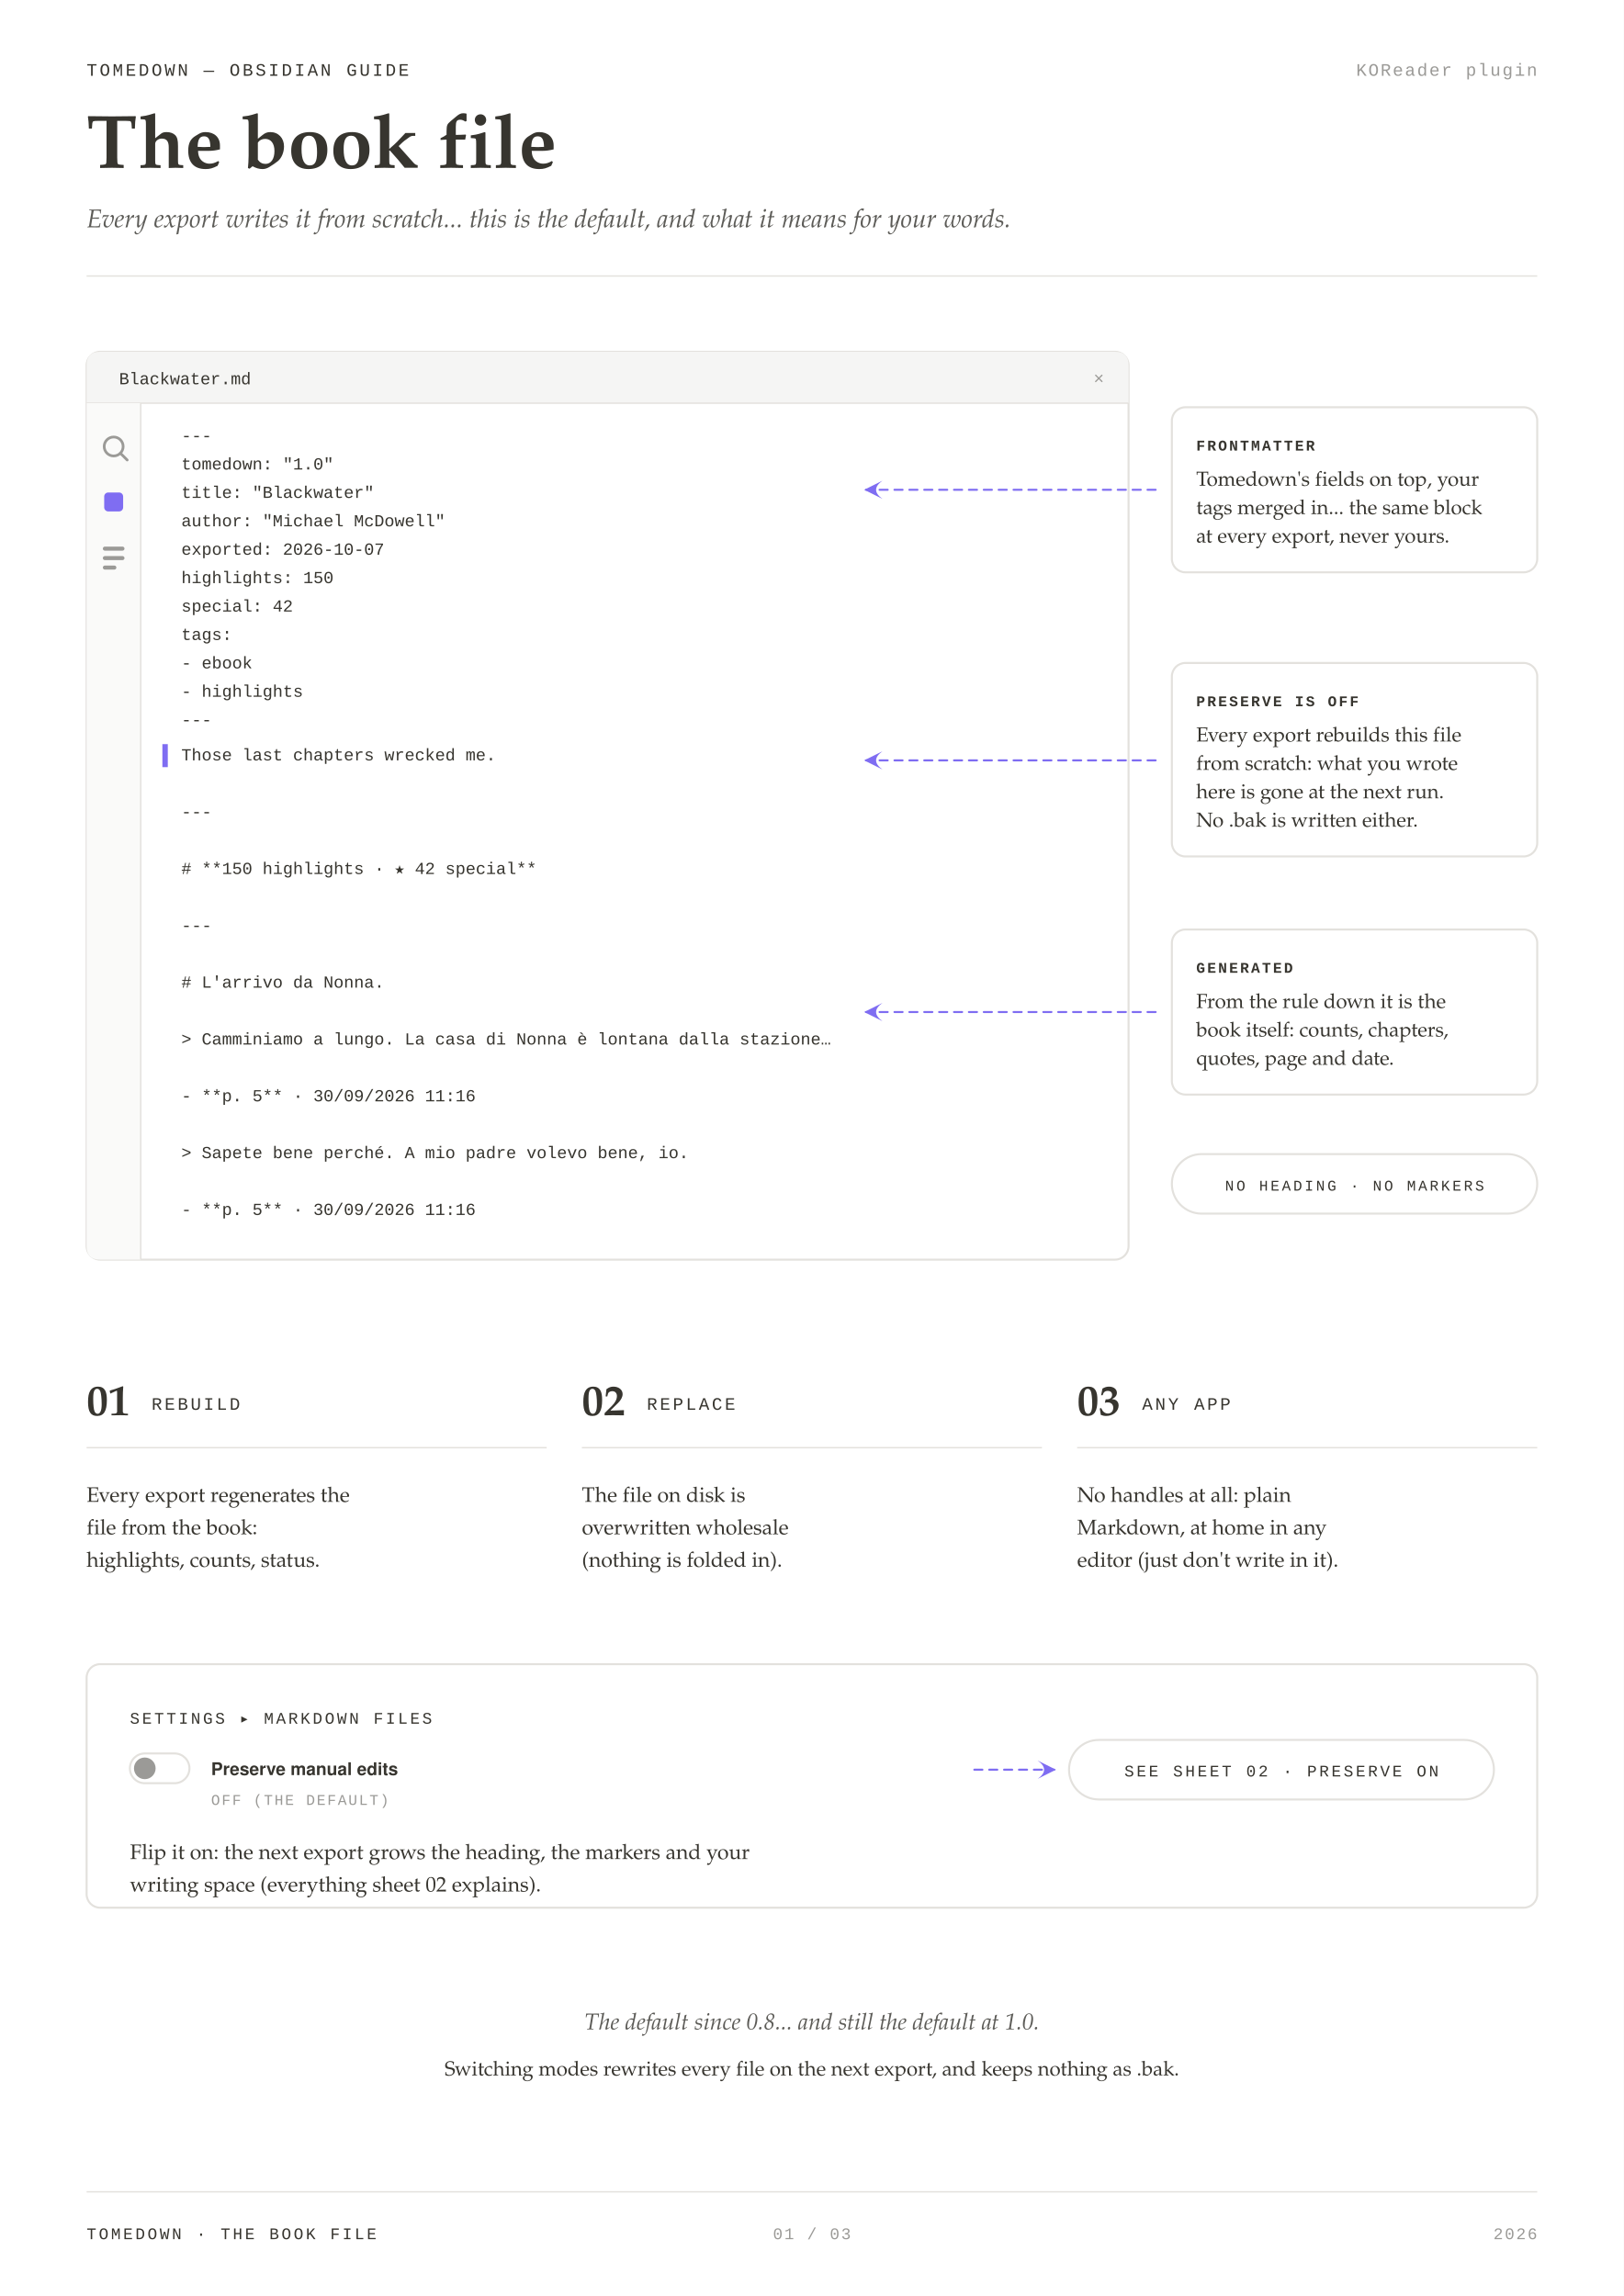
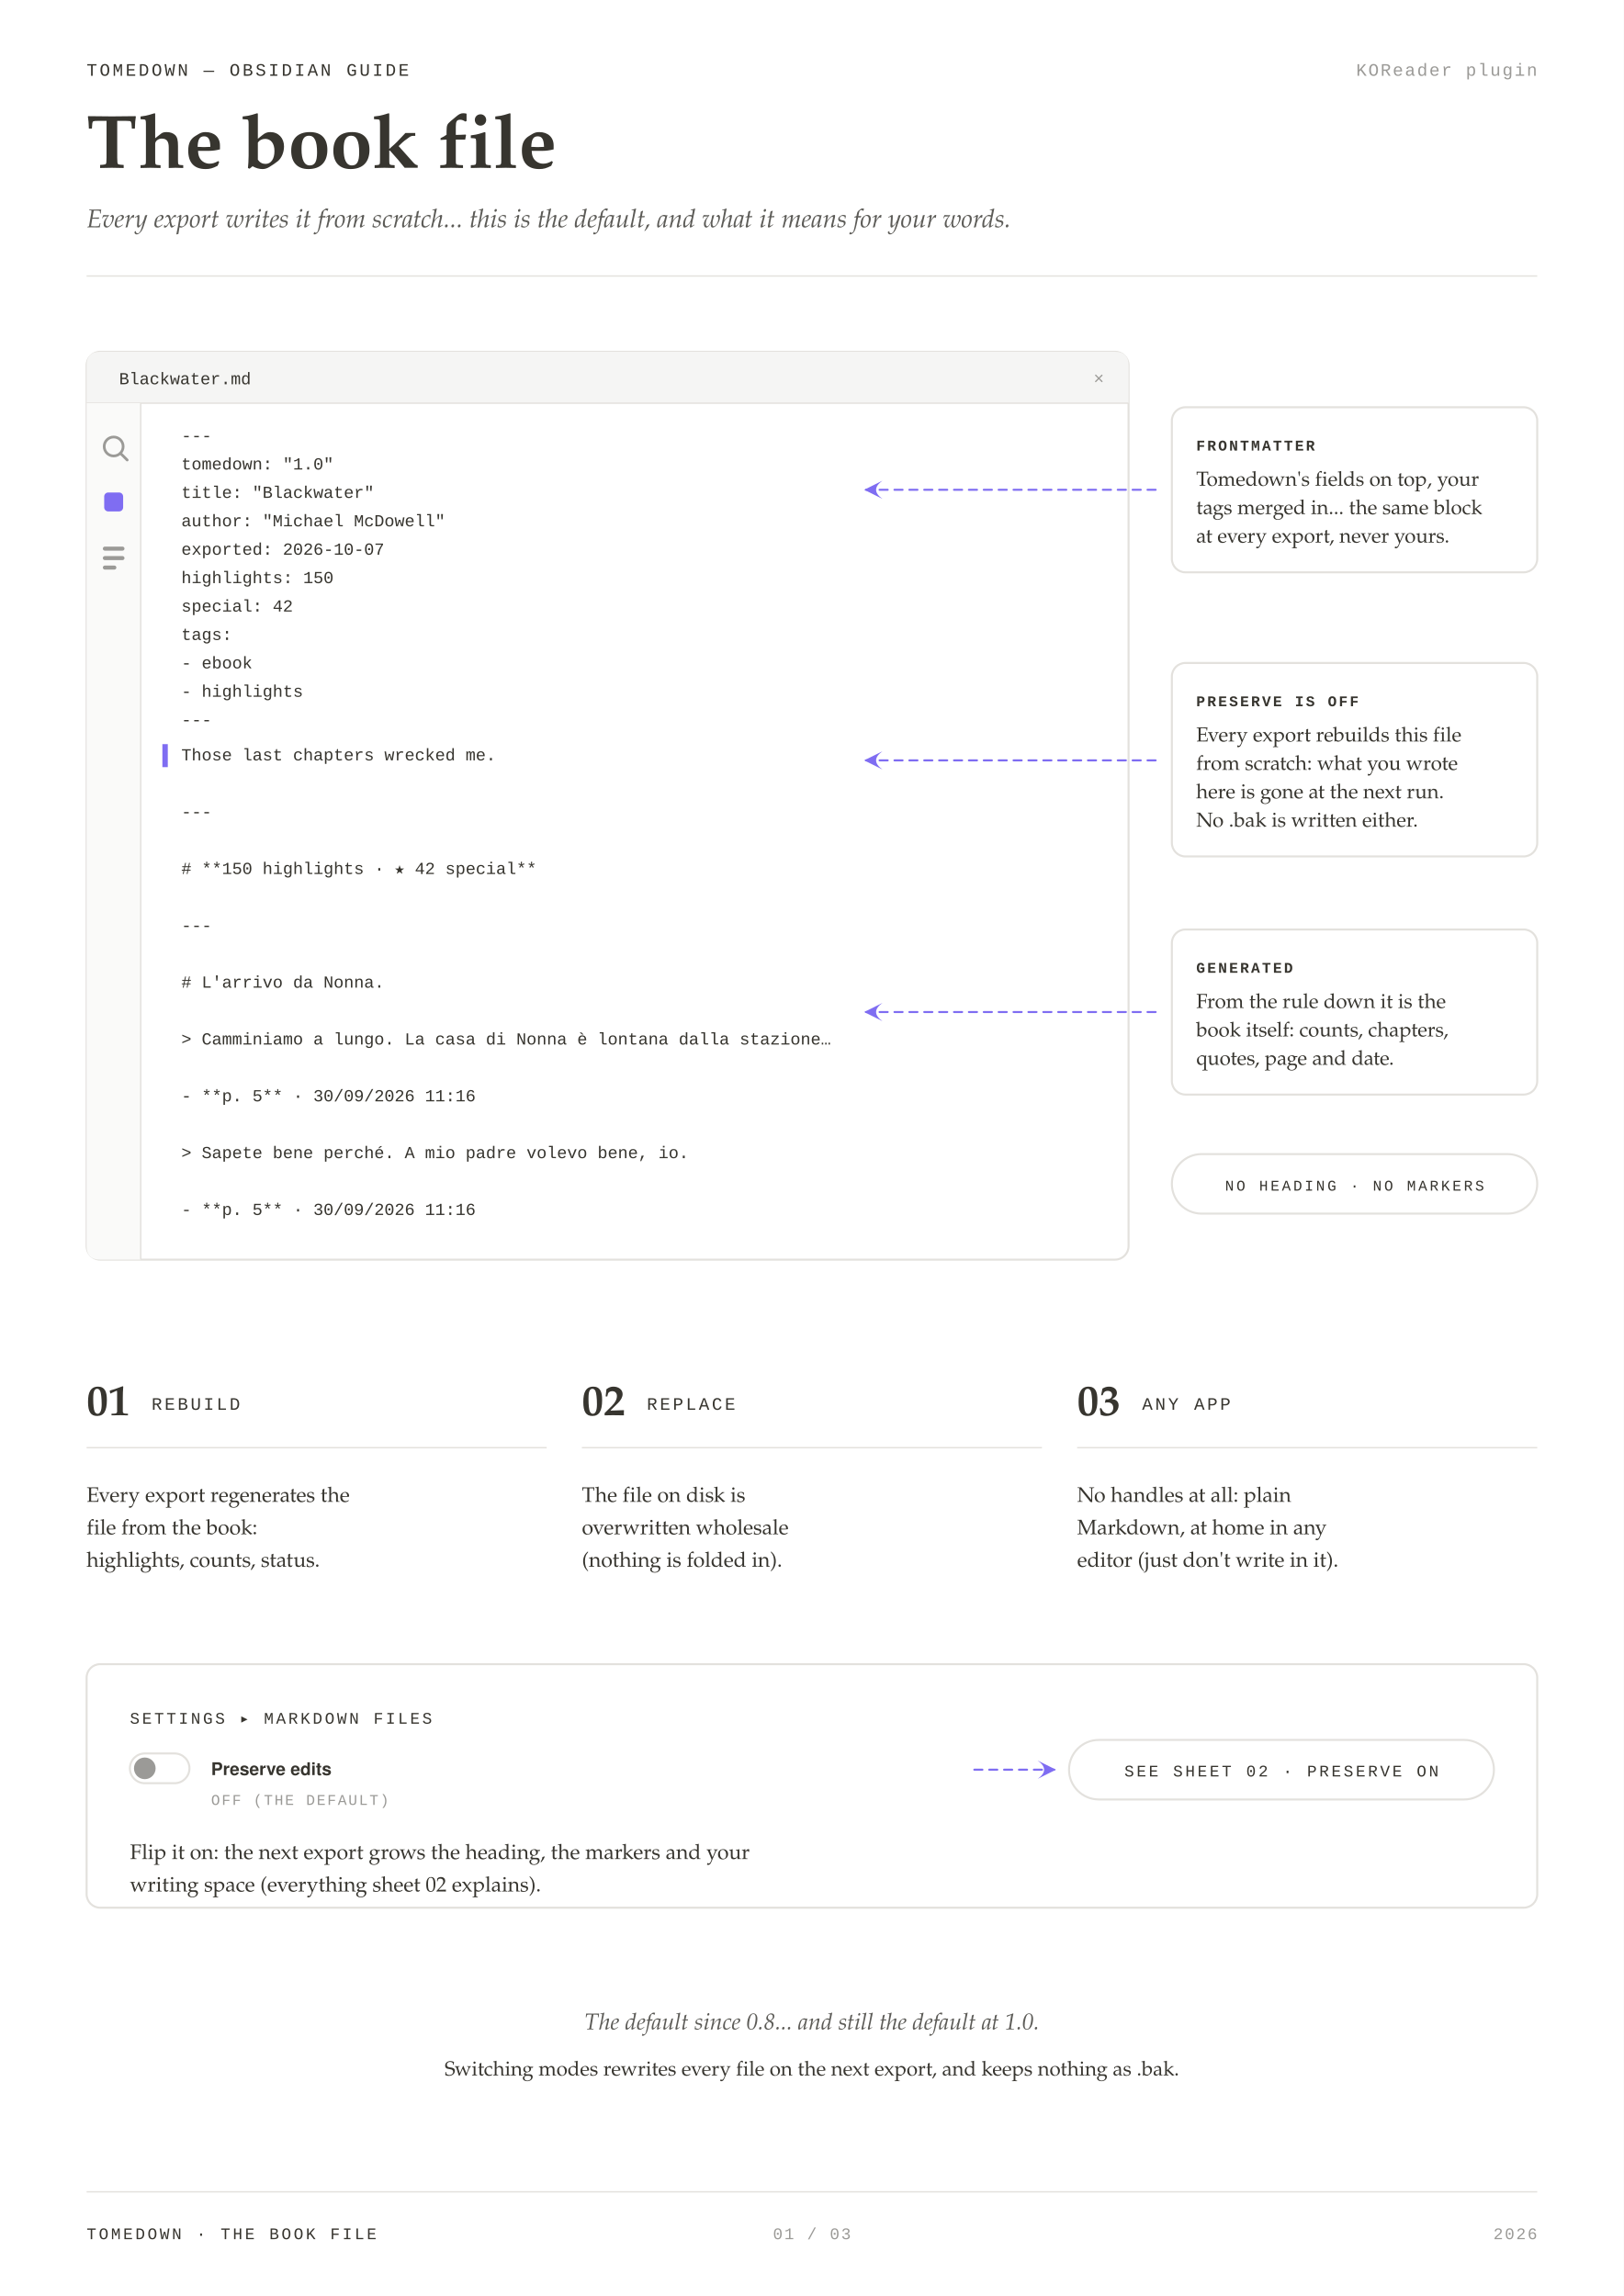
- <svg xmlns="http://www.w3.org/2000/svg" width="1200" height="1697" viewBox="0 0 1200 1697" role="img" aria-label="Tomedown Obsidian guide 01 — the book file, as every export writes it by default: frontmatter, then the generated block, no heading and no markers; anything you write in the file is gone at the next export; to keep your words switch on Preserve manual edits (Settings, Markdown files)">
+ <svg xmlns="http://www.w3.org/2000/svg" width="1200" height="1697" viewBox="0 0 1200 1697" role="img" aria-label="Tomedown Obsidian guide 01 — the book file, as every export writes it by default: frontmatter, then the generated block, no heading and no markers; anything you write in the file is gone at the next export; to keep your words switch on Preserve edits (Settings, Markdown files)">
  <style>
    .display { font-family: Georgia, "Iowan Old Style", "Palatino Linotype", "Book Antiqua", "Times New Roman", "Liberation Serif", "DejaVu Serif", serif; font-weight: 700; fill: #37352F; }
    .deck    { font-family: Georgia, "Iowan Old Style", "Palatino Linotype", "Book Antiqua", "Times New Roman", "Liberation Serif", "DejaVu Serif", serif; font-style: italic; fill: #5C5B57; }
    .body    { font-family: Georgia, "Iowan Old Style", "Palatino Linotype", "Book Antiqua", "Times New Roman", "Liberation Serif", "DejaVu Serif", serif; fill: #37352F; }
    .menu    { font-family: "Helvetica Neue", Helvetica, Arial, "Liberation Sans", "DejaVu Sans", sans-serif; font-weight: 700; fill: #37352F; }
    .ui      { font-family: "Helvetica Neue", Helvetica, Arial, "Liberation Sans", "DejaVu Sans", sans-serif; fill: #37352F; }
    .uim     { font-family: "Helvetica Neue", Helvetica, Arial, "Liberation Sans", "DejaVu Sans", sans-serif; fill: #9B9A97; }
    .label   { font-family: "SF Mono", Menlo, Consolas, "JetBrains Mono", "Liberation Mono", "DejaVu Sans Mono", monospace; letter-spacing: 1.8px; fill: #37352F; }
    .labelm  { font-family: "SF Mono", Menlo, Consolas, "JetBrains Mono", "Liberation Mono", "DejaVu Sans Mono", monospace; letter-spacing: 1.2px; fill: #9B9A97; }
    .nhead   { font-family: "SF Mono", Menlo, Consolas, "JetBrains Mono", "Liberation Mono", "DejaVu Sans Mono", monospace; font-weight: 600; letter-spacing: 1.5px; fill: #37352F; }
    .code    { font-family: "SF Mono", Menlo, Consolas, "JetBrains Mono", "Liberation Mono", "DejaVu Sans Mono", monospace; fill: #37352F; }
    .comment { font-family: "SF Mono", Menlo, Consolas, "JetBrains Mono", "Liberation Mono", "DejaVu Sans Mono", monospace; fill: #9B9A97; }
    .rule    { stroke: #E3E1DD; stroke-width: 1; }
    .hair    { stroke: #E3E1DD; stroke-width: 1; }
    .dash    { stroke: #7F6DF2; stroke-width: 1.5; stroke-dasharray: 6 5; fill: none; stroke-linecap: round; }
    .card    { fill: #FFFFFF; stroke: #E3E1DD; stroke-width: 1.5; }
    .note    { fill: none; stroke: #E3E1DD; stroke-width: 1.5; }
    .pill    { fill: #FFFFFF; stroke: #E3E1DD; stroke-width: 1.5; }
    .accent  { fill: #7F6DF2; }
  </style>
  <defs>
    <marker id="ah" viewBox="0 0 10 10" refX="9" refY="5" markerWidth="9" markerHeight="9" orient="auto-start-reverse">
      <path d="M0 0 L10 5 L0 10 Q7 5 0 0 z" fill="#7F6DF2" />
    </marker>
  </defs>
  <rect width="1200" height="1697" fill="#FFFFFF" />
  <text class="label" x="64" y="56" font-size="13">TOMEDOWN — OBSIDIAN GUIDE</text>
  <text class="labelm" x="1136" y="56" font-size="13" text-anchor="end">KOReader plugin</text>
  <text class="display" x="64" y="124" font-size="56">The book file</text>
  <text class="deck" x="64" y="168" font-size="19">Every export writes it from scratch... this is the default, and what it means for your words.</text>
  <line class="rule" x1="64" y1="204" x2="1136" y2="204" />
  <rect x="64" y="260" width="770" height="671" rx="10" fill="#FFFFFF" stroke="#E3E1DD" stroke-width="1.5" />
  <path d="M64 270 Q64 260 74 260 H824 Q834 260 834 270 V298 H64 Z" fill="#F5F5F4" />
  <line class="hair" x1="64" y1="298" x2="834" y2="298" />
  <text class="code" x="88" y="284" font-size="12.5">Blackwater.md</text>
  <text class="comment" x="812" y="284" font-size="13" text-anchor="middle">×</text>
  <path d="M104 298 H64 V921 Q64 931 74 931 H104 Z" fill="#FAFAF9" />
  <line class="hair" x1="104" y1="298" x2="104" y2="931" />
  <circle cx="84" cy="330" r="7" fill="none" stroke="#9B9A97" stroke-width="2" />
  <path d="M89 335 L94 340" stroke="#9B9A97" stroke-width="2" stroke-linecap="round" />
  <rect x="77" y="364" width="14" height="14" rx="3" fill="#7F6DF2" />
  <rect x="76" y="404" width="16" height="3" rx="1.5" fill="#9B9A97" />
  <rect x="76" y="411" width="16" height="3" rx="1.5" fill="#9B9A97" />
  <rect x="76" y="418" width="10" height="3" rx="1.5" fill="#9B9A97" />
  <text class="code" x="134" y="326" font-size="12.5">---</text>
  <text class="code" x="134" y="347" font-size="12.5">tomedown: "1.0"</text>
  <text class="code" x="134" y="368" font-size="12.5">title: "Blackwater"</text>
  <text class="code" x="134" y="389" font-size="12.5">author: "Michael McDowell"</text>
  <text class="code" x="134" y="410" font-size="12.5">exported: 2026-10-07</text>
  <text class="code" x="134" y="431" font-size="12.5">highlights: 150</text>
  <text class="code" x="134" y="452" font-size="12.5">special: 42</text>
  <text class="code" x="134" y="473" font-size="12.5">tags:</text>
  <text class="code" x="134" y="494" font-size="12.5">  - ebook</text>
  <text class="code" x="134" y="515" font-size="12.5">  - highlights</text>
  <text class="code" x="134" y="536" font-size="12.5">---</text>
  <rect class="accent" x="120" y="550" width="4" height="17" />
  <text class="code" x="134" y="562" font-size="12.5">Those last chapters wrecked me.</text>
  <text class="code" x="134" y="604" font-size="12.5">---</text>
  <text class="code" x="134" y="646" font-size="12.5"># **150 highlights · ★ 42 special**</text>
  <text class="code" x="134" y="688" font-size="12.5">---</text>
  <text class="code" x="134" y="730" font-size="12.5"># L'arrivo da Nonna.</text>
  <text class="code" x="134" y="772" font-size="12.5">&gt; Camminiamo a lungo. La casa di Nonna è lontana dalla stazione…</text>
  <text class="code" x="134" y="814" font-size="12.5">- **p. 5** · 30/09/2026 11:16</text>
  <text class="code" x="134" y="856" font-size="12.5">&gt; Sapete bene perché. A mio padre volevo bene, io.</text>
  <text class="code" x="134" y="898" font-size="12.5">- **p. 5** · 30/09/2026 11:16</text>
  <rect class="note" x="866" y="301" width="270" height="122" rx="10" />
  <text class="nhead" x="884" y="333" font-size="11">FRONTMATTER</text>
  <text class="body" x="884" y="359" font-size="15">Tomedown's fields on top, your</text>
  <text class="body" x="884" y="380" font-size="15">tags merged in... the same block</text>
  <text class="body" x="884" y="401" font-size="15">at every export, never yours.</text>
  <path class="dash" marker-end="url(#ah)" d="M854 362 C760 362 720 362 640 362" />
  <rect class="note" x="866" y="490" width="270" height="143" rx="10" />
  <text class="nhead" x="884" y="522" font-size="11">PRESERVE IS OFF</text>
  <text class="body" x="884" y="548" font-size="15">Every export rebuilds this file</text>
  <text class="body" x="884" y="569" font-size="15">from scratch: what you wrote</text>
  <text class="body" x="884" y="590" font-size="15">here is gone at the next run.</text>
  <text class="body" x="884" y="611" font-size="15">No .bak is written either.</text>
  <path class="dash" marker-end="url(#ah)" d="M854 562 C760 562 720 562 640 562" />
  <rect class="note" x="866" y="687" width="270" height="122" rx="10" />
  <text class="nhead" x="884" y="719" font-size="11">GENERATED</text>
  <text class="body" x="884" y="745" font-size="15">From the rule down it is the</text>
  <text class="body" x="884" y="766" font-size="15">book itself: counts, chapters,</text>
  <text class="body" x="884" y="787" font-size="15">quotes, page and date.</text>
  <path class="dash" marker-end="url(#ah)" d="M854 748 C760 748 720 748 640 748" />
  <rect class="pill" x="866" y="853" width="270" height="44" rx="22" />
  <text class="label" x="1001" y="880" font-size="11" text-anchor="middle">NO HEADING · NO MARKERS</text>
  <text class="display" x="64" y="1046" font-size="32">01</text>
  <text class="label" x="112" y="1042" font-size="13">REBUILD</text>
  <line class="hair" x1="64" y1="1070" x2="404" y2="1070" />
  <text class="body" x="64" y="1110" font-size="15.5">Every export regenerates the</text>
  <text class="body" x="64" y="1134" font-size="15.5">file from the book:</text>
  <text class="body" x="64" y="1158" font-size="15.5">highlights, counts, status.</text>
  <text class="display" x="430" y="1046" font-size="32">02</text>
  <text class="label" x="478" y="1042" font-size="13">REPLACE</text>
  <line class="hair" x1="430" y1="1070" x2="770" y2="1070" />
  <text class="body" x="430" y="1110" font-size="15.5">The file on disk is</text>
  <text class="body" x="430" y="1134" font-size="15.5">overwritten wholesale</text>
  <text class="body" x="430" y="1158" font-size="15.5">(nothing is folded in).</text>
  <text class="display" x="796" y="1046" font-size="32">03</text>
  <text class="label" x="844" y="1042" font-size="13">ANY APP</text>
  <line class="hair" x1="796" y1="1070" x2="1136" y2="1070" />
  <text class="body" x="796" y="1110" font-size="15.5">No handles at all: plain</text>
  <text class="body" x="796" y="1134" font-size="15.5">Markdown, at home in any</text>
  <text class="body" x="796" y="1158" font-size="15.5">editor (just don't write in it).</text>
  <rect class="card" x="64" y="1230" width="1072" height="180" rx="10" fill="#FBFBFA" />
  <text class="label" x="96" y="1274" font-size="12">SETTINGS ▸ MARKDOWN FILES</text>
  <rect x="96" y="1296" width="44" height="22" rx="11" fill="#FFFFFF" stroke="#E3E1DD" stroke-width="1.5" />
  <circle cx="107" cy="1307" r="8" fill="#9B9A97" />
-   <text class="menu" x="156" y="1312" font-size="13">Preserve manual edits</text>
+   <text class="menu" x="156" y="1312" font-size="13">Preserve edits</text>
  <text class="labelm" x="156" y="1334" font-size="11">OFF (THE DEFAULT)</text>
  <text class="body" x="96" y="1374" font-size="15.5">Flip it on: the next export grows the heading, the markers and your</text>
  <text class="body" x="96" y="1398" font-size="15.5">writing space (everything sheet 02 explains).</text>
  <path class="dash" marker-end="url(#ah)" d="M720 1308 H779" />
  <rect class="pill" x="790" y="1286" width="314" height="44" rx="22" stroke="#7F6DF2" />
  <text class="label" x="947" y="1313" font-size="12" text-anchor="middle" fill="#7F6DF2">SEE SHEET 02 · PRESERVE ON</text>
  <text class="deck" x="600" y="1500" font-size="17" text-anchor="middle">The default since 0.8... and still the default at 1.0.</text>
  <text class="body" x="600" y="1534" font-size="15" text-anchor="middle" fill="#9B9A97">Switching modes rewrites every file on the next export, and keeps nothing as .bak.</text>
  <line class="rule" x1="64" y1="1620" x2="1136" y2="1620" />
  <text class="label" x="64" y="1655" font-size="12">TOMEDOWN · THE BOOK FILE</text>
  <text class="labelm" x="600" y="1655" font-size="12" text-anchor="middle">01 / 03</text>
  <text class="labelm" x="1136" y="1655" font-size="12" text-anchor="end">2026</text>
</svg>
